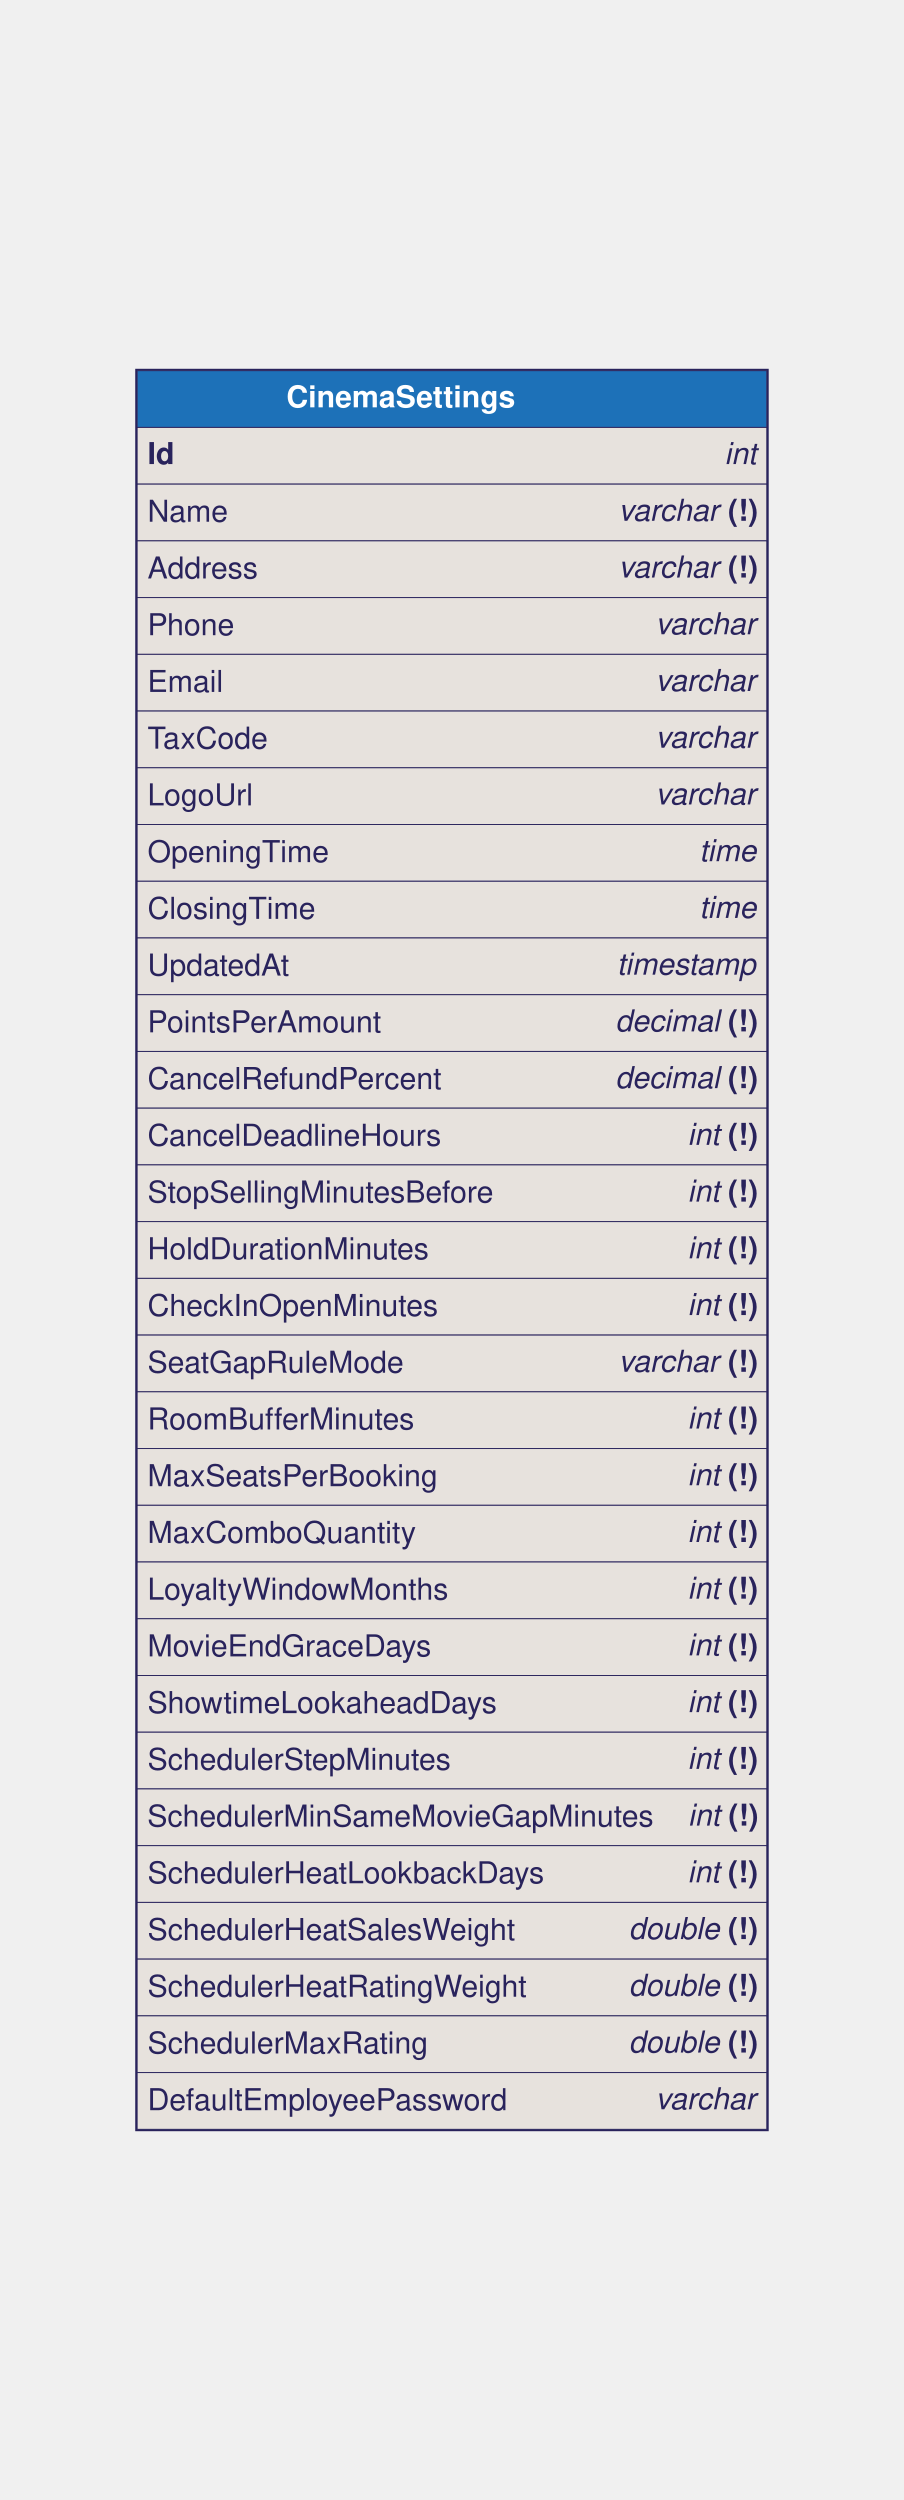
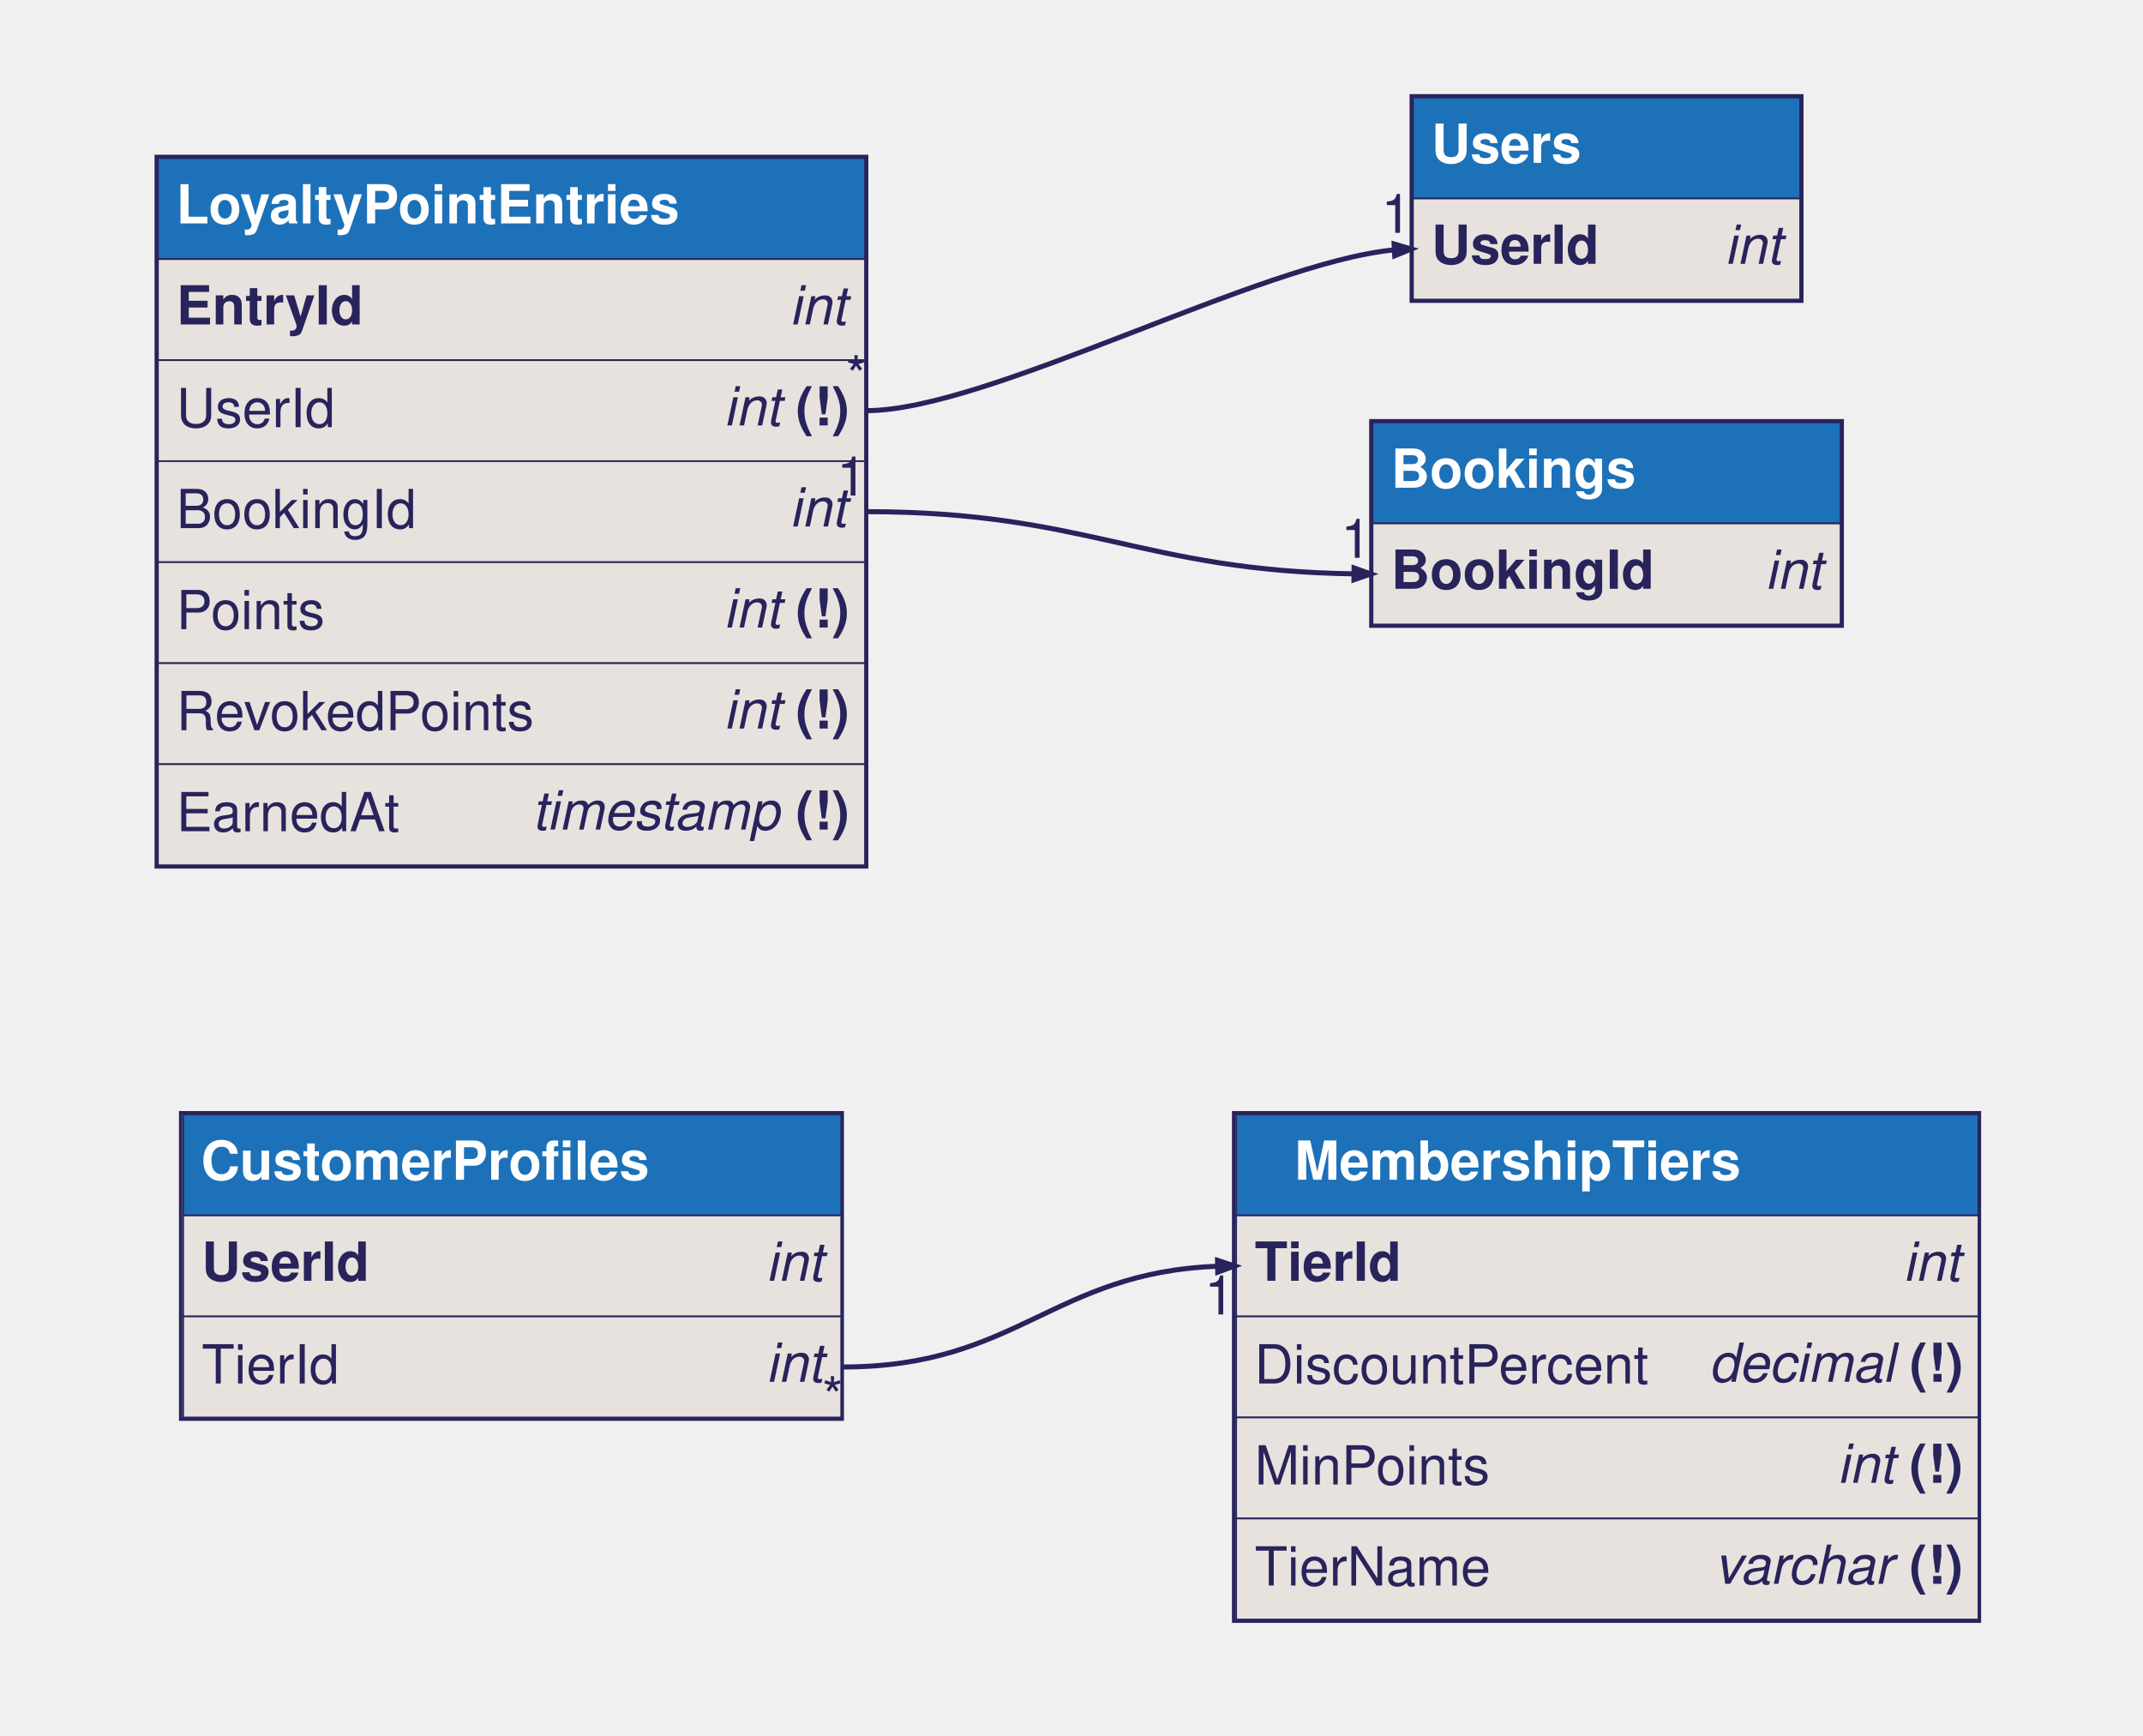
- <svg xmlns="http://www.w3.org/2000/svg" width="956pt" height="2644pt" viewBox="0.00 0.00 955.52 2644.09">
-   <g id="graph0" class="graph" transform="scale(1 1) rotate(0) translate(4 2640.09)">
-     <g id="CinemaSettings" class="node">
-       <ellipse fill="none" stroke="black" stroke-width="0" cx="473.76" cy="-1318.05" rx="473.52" ry="1318.09" />
-       <polygon fill="#1d71b8" stroke="transparent" points="140.76,-2188.05 140.76,-2248.05 806.76,-2248.05 806.76,-2188.05 140.76,-2188.05" />
-       <polygon fill="none" stroke="#29235c" points="140.76,-2188.05 140.76,-2248.05 806.76,-2248.05 806.76,-2188.05 140.76,-2188.05" />
-       <text text-anchor="start" x="298.6" y="-2209.25" font-family="Helvetica,sans-Serif" font-weight="bold" font-size="32.00" fill="#ffffff">       CinemaSettings       </text>
-       <polygon fill="#e7e2dd" stroke="transparent" points="140.76,-2128.05 140.76,-2188.05 806.76,-2188.05 806.76,-2128.05 140.76,-2128.05" />
-       <polygon fill="none" stroke="#29235c" points="140.76,-2128.05 140.76,-2188.05 806.76,-2188.05 806.76,-2128.05 140.76,-2128.05" />
-       <text text-anchor="start" x="151.76" y="-2149.25" font-family="Helvetica,sans-Serif" font-weight="bold" font-size="32.00" fill="#29235c">Id</text>
-       <text text-anchor="start" x="178.44" y="-2149.25" font-family="Helvetica,sans-Serif" font-size="32.00" fill="#29235c">    </text>
-       <text text-anchor="start" x="761.98" y="-2149.25" font-family="Helvetica,sans-Serif" font-style="italic" font-size="32.00" fill="#29235c">int</text>
-       <polygon fill="#e7e2dd" stroke="transparent" points="140.76,-2068.05 140.76,-2128.05 806.76,-2128.05 806.76,-2068.05 140.76,-2068.05" />
-       <polygon fill="none" stroke="#29235c" points="140.76,-2068.05 140.76,-2128.05 806.76,-2128.05 806.76,-2068.05 140.76,-2068.05" />
-       <text text-anchor="start" x="151.76" y="-2088.25" font-family="Helvetica,sans-Serif" font-size="32.00" fill="#29235c">Name    </text>
-       <text text-anchor="start" x="650" y="-2089.25" font-family="Helvetica,sans-Serif" font-style="italic" font-size="32.00" fill="#29235c">varchar</text>
-       <text text-anchor="start" x="756.67" y="-2089.25" font-family="Helvetica,sans-Serif" font-size="32.00" fill="#29235c"> </text>
-       <text text-anchor="start" x="765.56" y="-2089.25" font-family="Helvetica,sans-Serif" font-weight="bold" font-size="32.00" fill="#29235c">(!)</text>
-       <polygon fill="#e7e2dd" stroke="transparent" points="140.76,-2008.05 140.76,-2068.05 806.76,-2068.05 806.76,-2008.05 140.76,-2008.05" />
-       <polygon fill="none" stroke="#29235c" points="140.76,-2008.05 140.76,-2068.05 806.76,-2068.05 806.76,-2008.05 140.76,-2008.05" />
-       <text text-anchor="start" x="151.76" y="-2028.25" font-family="Helvetica,sans-Serif" font-size="32.00" fill="#29235c">Address    </text>
-       <text text-anchor="start" x="650" y="-2029.25" font-family="Helvetica,sans-Serif" font-style="italic" font-size="32.00" fill="#29235c">varchar</text>
-       <text text-anchor="start" x="756.67" y="-2029.25" font-family="Helvetica,sans-Serif" font-size="32.00" fill="#29235c"> </text>
-       <text text-anchor="start" x="765.56" y="-2029.25" font-family="Helvetica,sans-Serif" font-weight="bold" font-size="32.00" fill="#29235c">(!)</text>
-       <polygon fill="#e7e2dd" stroke="transparent" points="140.76,-1948.05 140.76,-2008.05 806.76,-2008.05 806.76,-1948.05 140.76,-1948.05" />
-       <polygon fill="none" stroke="#29235c" points="140.76,-1948.05 140.76,-2008.05 806.76,-2008.05 806.76,-1948.05 140.76,-1948.05" />
-       <text text-anchor="start" x="151.76" y="-1968.25" font-family="Helvetica,sans-Serif" font-size="32.00" fill="#29235c">Phone    </text>
-       <text text-anchor="start" x="689.09" y="-1969.25" font-family="Helvetica,sans-Serif" font-style="italic" font-size="32.00" fill="#29235c">varchar</text>
-       <polygon fill="#e7e2dd" stroke="transparent" points="140.76,-1888.05 140.76,-1948.05 806.76,-1948.05 806.76,-1888.05 140.76,-1888.05" />
-       <polygon fill="none" stroke="#29235c" points="140.76,-1888.05 140.76,-1948.05 806.76,-1948.05 806.76,-1888.05 140.76,-1888.05" />
-       <text text-anchor="start" x="151.76" y="-1908.25" font-family="Helvetica,sans-Serif" font-size="32.00" fill="#29235c">Email    </text>
-       <text text-anchor="start" x="689.09" y="-1909.25" font-family="Helvetica,sans-Serif" font-style="italic" font-size="32.00" fill="#29235c">varchar</text>
-       <polygon fill="#e7e2dd" stroke="transparent" points="140.76,-1828.05 140.76,-1888.05 806.76,-1888.05 806.76,-1828.05 140.76,-1828.05" />
-       <polygon fill="none" stroke="#29235c" points="140.76,-1828.05 140.76,-1888.05 806.76,-1888.05 806.76,-1828.05 140.76,-1828.05" />
-       <text text-anchor="start" x="151.76" y="-1848.25" font-family="Helvetica,sans-Serif" font-size="32.00" fill="#29235c">TaxCode    </text>
-       <text text-anchor="start" x="689.09" y="-1849.25" font-family="Helvetica,sans-Serif" font-style="italic" font-size="32.00" fill="#29235c">varchar</text>
-       <polygon fill="#e7e2dd" stroke="transparent" points="140.76,-1768.05 140.76,-1828.05 806.76,-1828.05 806.76,-1768.05 140.76,-1768.05" />
-       <polygon fill="none" stroke="#29235c" points="140.76,-1768.05 140.76,-1828.05 806.76,-1828.05 806.76,-1768.05 140.76,-1768.05" />
-       <text text-anchor="start" x="151.76" y="-1788.25" font-family="Helvetica,sans-Serif" font-size="32.00" fill="#29235c">LogoUrl    </text>
-       <text text-anchor="start" x="689.09" y="-1789.25" font-family="Helvetica,sans-Serif" font-style="italic" font-size="32.00" fill="#29235c">varchar</text>
-       <polygon fill="#e7e2dd" stroke="transparent" points="140.76,-1708.05 140.76,-1768.05 806.76,-1768.05 806.76,-1708.05 140.76,-1708.05" />
-       <polygon fill="none" stroke="#29235c" points="140.76,-1708.05 140.76,-1768.05 806.76,-1768.05 806.76,-1708.05 140.76,-1708.05" />
-       <text text-anchor="start" x="151.76" y="-1728.25" font-family="Helvetica,sans-Serif" font-size="32.00" fill="#29235c">OpeningTime    </text>
-       <text text-anchor="start" x="735.33" y="-1729.25" font-family="Helvetica,sans-Serif" font-style="italic" font-size="32.00" fill="#29235c">time</text>
-       <polygon fill="#e7e2dd" stroke="transparent" points="140.76,-1648.05 140.76,-1708.05 806.76,-1708.05 806.76,-1648.05 140.76,-1648.05" />
-       <polygon fill="none" stroke="#29235c" points="140.76,-1648.05 140.76,-1708.05 806.76,-1708.05 806.76,-1648.05 140.76,-1648.05" />
-       <text text-anchor="start" x="151.76" y="-1668.25" font-family="Helvetica,sans-Serif" font-size="32.00" fill="#29235c">ClosingTime    </text>
-       <text text-anchor="start" x="735.33" y="-1669.25" font-family="Helvetica,sans-Serif" font-style="italic" font-size="32.00" fill="#29235c">time</text>
-       <polygon fill="#e7e2dd" stroke="transparent" points="140.76,-1588.05 140.76,-1648.05 806.76,-1648.05 806.76,-1588.05 140.76,-1588.05" />
-       <polygon fill="none" stroke="#29235c" points="140.76,-1588.05 140.76,-1648.05 806.76,-1648.05 806.76,-1588.05 140.76,-1588.05" />
-       <text text-anchor="start" x="151.76" y="-1608.25" font-family="Helvetica,sans-Serif" font-size="32.00" fill="#29235c">UpdatedAt    </text>
-       <text text-anchor="start" x="648.2" y="-1609.25" font-family="Helvetica,sans-Serif" font-style="italic" font-size="32.00" fill="#29235c">timestamp</text>
-       <polygon fill="#e7e2dd" stroke="transparent" points="140.76,-1528.05 140.76,-1588.05 806.76,-1588.05 806.76,-1528.05 140.76,-1528.05" />
-       <polygon fill="none" stroke="#29235c" points="140.76,-1528.05 140.76,-1588.05 806.76,-1588.05 806.76,-1528.05 140.76,-1528.05" />
-       <text text-anchor="start" x="151.76" y="-1548.25" font-family="Helvetica,sans-Serif" font-size="32.00" fill="#29235c">PointsPerAmount    </text>
-       <text text-anchor="start" x="646.45" y="-1549.25" font-family="Helvetica,sans-Serif" font-style="italic" font-size="32.00" fill="#29235c">decimal</text>
-       <text text-anchor="start" x="756.67" y="-1549.25" font-family="Helvetica,sans-Serif" font-size="32.00" fill="#29235c"> </text>
-       <text text-anchor="start" x="765.56" y="-1549.25" font-family="Helvetica,sans-Serif" font-weight="bold" font-size="32.00" fill="#29235c">(!)</text>
-       <polygon fill="#e7e2dd" stroke="transparent" points="140.76,-1468.05 140.76,-1528.05 806.76,-1528.05 806.76,-1468.05 140.76,-1468.05" />
-       <polygon fill="none" stroke="#29235c" points="140.76,-1468.05 140.76,-1528.05 806.76,-1528.05 806.76,-1468.05 140.76,-1468.05" />
-       <text text-anchor="start" x="151.76" y="-1488.25" font-family="Helvetica,sans-Serif" font-size="32.00" fill="#29235c">CancelRefundPercent    </text>
-       <text text-anchor="start" x="646.45" y="-1489.25" font-family="Helvetica,sans-Serif" font-style="italic" font-size="32.00" fill="#29235c">decimal</text>
-       <text text-anchor="start" x="756.67" y="-1489.25" font-family="Helvetica,sans-Serif" font-size="32.00" fill="#29235c"> </text>
-       <text text-anchor="start" x="765.56" y="-1489.25" font-family="Helvetica,sans-Serif" font-weight="bold" font-size="32.00" fill="#29235c">(!)</text>
-       <polygon fill="#e7e2dd" stroke="transparent" points="140.76,-1408.05 140.76,-1468.05 806.76,-1468.05 806.76,-1408.05 140.76,-1408.05" />
-       <polygon fill="none" stroke="#29235c" points="140.76,-1408.05 140.76,-1468.05 806.76,-1468.05 806.76,-1408.05 140.76,-1408.05" />
-       <text text-anchor="start" x="151.76" y="-1428.25" font-family="Helvetica,sans-Serif" font-size="32.00" fill="#29235c">CancelDeadlineHours    </text>
-       <text text-anchor="start" x="722.89" y="-1429.25" font-family="Helvetica,sans-Serif" font-style="italic" font-size="32.00" fill="#29235c">int</text>
-       <text text-anchor="start" x="756.67" y="-1429.25" font-family="Helvetica,sans-Serif" font-size="32.00" fill="#29235c"> </text>
-       <text text-anchor="start" x="765.56" y="-1429.25" font-family="Helvetica,sans-Serif" font-weight="bold" font-size="32.00" fill="#29235c">(!)</text>
-       <polygon fill="#e7e2dd" stroke="transparent" points="140.76,-1348.05 140.76,-1408.05 806.76,-1408.05 806.76,-1348.05 140.76,-1348.05" />
-       <polygon fill="none" stroke="#29235c" points="140.76,-1348.05 140.76,-1408.05 806.76,-1408.05 806.76,-1348.05 140.76,-1348.05" />
-       <text text-anchor="start" x="151.76" y="-1368.25" font-family="Helvetica,sans-Serif" font-size="32.00" fill="#29235c">StopSellingMinutesBefore    </text>
-       <text text-anchor="start" x="722.89" y="-1369.25" font-family="Helvetica,sans-Serif" font-style="italic" font-size="32.00" fill="#29235c">int</text>
-       <text text-anchor="start" x="756.67" y="-1369.25" font-family="Helvetica,sans-Serif" font-size="32.00" fill="#29235c"> </text>
-       <text text-anchor="start" x="765.56" y="-1369.25" font-family="Helvetica,sans-Serif" font-weight="bold" font-size="32.00" fill="#29235c">(!)</text>
-       <polygon fill="#e7e2dd" stroke="transparent" points="140.76,-1288.05 140.76,-1348.05 806.76,-1348.05 806.76,-1288.05 140.76,-1288.05" />
-       <polygon fill="none" stroke="#29235c" points="140.76,-1288.05 140.76,-1348.05 806.76,-1348.05 806.76,-1288.05 140.76,-1288.05" />
-       <text text-anchor="start" x="151.76" y="-1308.25" font-family="Helvetica,sans-Serif" font-size="32.00" fill="#29235c">HoldDurationMinutes    </text>
-       <text text-anchor="start" x="722.89" y="-1309.25" font-family="Helvetica,sans-Serif" font-style="italic" font-size="32.00" fill="#29235c">int</text>
-       <text text-anchor="start" x="756.67" y="-1309.25" font-family="Helvetica,sans-Serif" font-size="32.00" fill="#29235c"> </text>
-       <text text-anchor="start" x="765.56" y="-1309.25" font-family="Helvetica,sans-Serif" font-weight="bold" font-size="32.00" fill="#29235c">(!)</text>
-       <polygon fill="#e7e2dd" stroke="transparent" points="140.76,-1228.05 140.76,-1288.05 806.76,-1288.05 806.76,-1228.05 140.76,-1228.05" />
-       <polygon fill="none" stroke="#29235c" points="140.76,-1228.05 140.76,-1288.05 806.76,-1288.05 806.76,-1228.05 140.76,-1228.05" />
-       <text text-anchor="start" x="151.76" y="-1248.25" font-family="Helvetica,sans-Serif" font-size="32.00" fill="#29235c">CheckInOpenMinutes    </text>
-       <text text-anchor="start" x="722.89" y="-1249.25" font-family="Helvetica,sans-Serif" font-style="italic" font-size="32.00" fill="#29235c">int</text>
-       <text text-anchor="start" x="756.67" y="-1249.25" font-family="Helvetica,sans-Serif" font-size="32.00" fill="#29235c"> </text>
-       <text text-anchor="start" x="765.56" y="-1249.25" font-family="Helvetica,sans-Serif" font-weight="bold" font-size="32.00" fill="#29235c">(!)</text>
-       <polygon fill="#e7e2dd" stroke="transparent" points="140.76,-1168.05 140.76,-1228.05 806.76,-1228.05 806.76,-1168.05 140.76,-1168.05" />
-       <polygon fill="none" stroke="#29235c" points="140.76,-1168.05 140.76,-1228.05 806.76,-1228.05 806.76,-1168.05 140.76,-1168.05" />
-       <text text-anchor="start" x="151.76" y="-1188.25" font-family="Helvetica,sans-Serif" font-size="32.00" fill="#29235c">SeatGapRuleMode    </text>
-       <text text-anchor="start" x="650" y="-1189.25" font-family="Helvetica,sans-Serif" font-style="italic" font-size="32.00" fill="#29235c">varchar</text>
-       <text text-anchor="start" x="756.67" y="-1189.25" font-family="Helvetica,sans-Serif" font-size="32.00" fill="#29235c"> </text>
-       <text text-anchor="start" x="765.56" y="-1189.25" font-family="Helvetica,sans-Serif" font-weight="bold" font-size="32.00" fill="#29235c">(!)</text>
-       <polygon fill="#e7e2dd" stroke="transparent" points="140.76,-1108.05 140.76,-1168.05 806.76,-1168.05 806.76,-1108.05 140.76,-1108.05" />
-       <polygon fill="none" stroke="#29235c" points="140.76,-1108.05 140.76,-1168.05 806.76,-1168.05 806.76,-1108.05 140.76,-1108.05" />
-       <text text-anchor="start" x="151.76" y="-1128.25" font-family="Helvetica,sans-Serif" font-size="32.00" fill="#29235c">RoomBufferMinutes    </text>
-       <text text-anchor="start" x="722.89" y="-1129.25" font-family="Helvetica,sans-Serif" font-style="italic" font-size="32.00" fill="#29235c">int</text>
-       <text text-anchor="start" x="756.67" y="-1129.25" font-family="Helvetica,sans-Serif" font-size="32.00" fill="#29235c"> </text>
-       <text text-anchor="start" x="765.56" y="-1129.25" font-family="Helvetica,sans-Serif" font-weight="bold" font-size="32.00" fill="#29235c">(!)</text>
-       <polygon fill="#e7e2dd" stroke="transparent" points="140.76,-1048.05 140.76,-1108.05 806.76,-1108.05 806.76,-1048.05 140.76,-1048.05" />
-       <polygon fill="none" stroke="#29235c" points="140.76,-1048.05 140.76,-1108.05 806.76,-1108.05 806.76,-1048.05 140.76,-1048.05" />
-       <text text-anchor="start" x="151.76" y="-1068.25" font-family="Helvetica,sans-Serif" font-size="32.00" fill="#29235c">MaxSeatsPerBooking    </text>
-       <text text-anchor="start" x="722.89" y="-1069.25" font-family="Helvetica,sans-Serif" font-style="italic" font-size="32.00" fill="#29235c">int</text>
-       <text text-anchor="start" x="756.67" y="-1069.25" font-family="Helvetica,sans-Serif" font-size="32.00" fill="#29235c"> </text>
-       <text text-anchor="start" x="765.56" y="-1069.25" font-family="Helvetica,sans-Serif" font-weight="bold" font-size="32.00" fill="#29235c">(!)</text>
-       <polygon fill="#e7e2dd" stroke="transparent" points="140.76,-988.05 140.76,-1048.05 806.76,-1048.05 806.76,-988.05 140.76,-988.05" />
-       <polygon fill="none" stroke="#29235c" points="140.76,-988.05 140.76,-1048.05 806.76,-1048.05 806.76,-988.05 140.76,-988.05" />
-       <text text-anchor="start" x="151.76" y="-1008.25" font-family="Helvetica,sans-Serif" font-size="32.00" fill="#29235c">MaxComboQuantity    </text>
-       <text text-anchor="start" x="722.89" y="-1009.25" font-family="Helvetica,sans-Serif" font-style="italic" font-size="32.00" fill="#29235c">int</text>
-       <text text-anchor="start" x="756.67" y="-1009.25" font-family="Helvetica,sans-Serif" font-size="32.00" fill="#29235c"> </text>
-       <text text-anchor="start" x="765.56" y="-1009.25" font-family="Helvetica,sans-Serif" font-weight="bold" font-size="32.00" fill="#29235c">(!)</text>
-       <polygon fill="#e7e2dd" stroke="transparent" points="140.76,-928.05 140.76,-988.05 806.76,-988.05 806.76,-928.05 140.76,-928.05" />
-       <polygon fill="none" stroke="#29235c" points="140.76,-928.05 140.76,-988.05 806.76,-988.05 806.76,-928.05 140.76,-928.05" />
-       <text text-anchor="start" x="151.76" y="-948.25" font-family="Helvetica,sans-Serif" font-size="32.00" fill="#29235c">LoyaltyWindowMonths    </text>
-       <text text-anchor="start" x="722.89" y="-949.25" font-family="Helvetica,sans-Serif" font-style="italic" font-size="32.00" fill="#29235c">int</text>
-       <text text-anchor="start" x="756.67" y="-949.25" font-family="Helvetica,sans-Serif" font-size="32.00" fill="#29235c"> </text>
-       <text text-anchor="start" x="765.56" y="-949.25" font-family="Helvetica,sans-Serif" font-weight="bold" font-size="32.00" fill="#29235c">(!)</text>
-       <polygon fill="#e7e2dd" stroke="transparent" points="140.76,-868.05 140.76,-928.05 806.76,-928.05 806.76,-868.05 140.76,-868.05" />
-       <polygon fill="none" stroke="#29235c" points="140.76,-868.05 140.76,-928.05 806.76,-928.05 806.76,-868.05 140.76,-868.05" />
-       <text text-anchor="start" x="151.76" y="-888.25" font-family="Helvetica,sans-Serif" font-size="32.00" fill="#29235c">MovieEndGraceDays    </text>
-       <text text-anchor="start" x="722.89" y="-889.25" font-family="Helvetica,sans-Serif" font-style="italic" font-size="32.00" fill="#29235c">int</text>
-       <text text-anchor="start" x="756.67" y="-889.25" font-family="Helvetica,sans-Serif" font-size="32.00" fill="#29235c"> </text>
-       <text text-anchor="start" x="765.56" y="-889.25" font-family="Helvetica,sans-Serif" font-weight="bold" font-size="32.00" fill="#29235c">(!)</text>
-       <polygon fill="#e7e2dd" stroke="transparent" points="140.76,-808.05 140.76,-868.05 806.76,-868.05 806.76,-808.05 140.76,-808.05" />
-       <polygon fill="none" stroke="#29235c" points="140.76,-808.05 140.76,-868.05 806.76,-868.05 806.76,-808.05 140.76,-808.05" />
-       <text text-anchor="start" x="151.76" y="-828.25" font-family="Helvetica,sans-Serif" font-size="32.00" fill="#29235c">ShowtimeLookaheadDays    </text>
-       <text text-anchor="start" x="722.89" y="-829.25" font-family="Helvetica,sans-Serif" font-style="italic" font-size="32.00" fill="#29235c">int</text>
-       <text text-anchor="start" x="756.67" y="-829.25" font-family="Helvetica,sans-Serif" font-size="32.00" fill="#29235c"> </text>
-       <text text-anchor="start" x="765.56" y="-829.25" font-family="Helvetica,sans-Serif" font-weight="bold" font-size="32.00" fill="#29235c">(!)</text>
-       <polygon fill="#e7e2dd" stroke="transparent" points="140.76,-748.05 140.76,-808.05 806.76,-808.05 806.76,-748.05 140.76,-748.05" />
-       <polygon fill="none" stroke="#29235c" points="140.76,-748.05 140.76,-808.05 806.76,-808.05 806.76,-748.05 140.76,-748.05" />
-       <text text-anchor="start" x="151.76" y="-768.25" font-family="Helvetica,sans-Serif" font-size="32.00" fill="#29235c">SchedulerStepMinutes    </text>
-       <text text-anchor="start" x="722.89" y="-769.25" font-family="Helvetica,sans-Serif" font-style="italic" font-size="32.00" fill="#29235c">int</text>
-       <text text-anchor="start" x="756.67" y="-769.25" font-family="Helvetica,sans-Serif" font-size="32.00" fill="#29235c"> </text>
-       <text text-anchor="start" x="765.56" y="-769.25" font-family="Helvetica,sans-Serif" font-weight="bold" font-size="32.00" fill="#29235c">(!)</text>
-       <polygon fill="#e7e2dd" stroke="transparent" points="140.76,-688.05 140.76,-748.05 806.76,-748.05 806.76,-688.05 140.76,-688.05" />
-       <polygon fill="none" stroke="#29235c" points="140.76,-688.05 140.76,-748.05 806.76,-748.05 806.76,-688.05 140.76,-688.05" />
-       <text text-anchor="start" x="151.49" y="-708.25" font-family="Helvetica,sans-Serif" font-size="32.00" fill="#29235c">SchedulerMinSameMovieGapMinutes    </text>
-       <text text-anchor="start" x="723.32" y="-709.25" font-family="Helvetica,sans-Serif" font-style="italic" font-size="32.00" fill="#29235c">int</text>
-       <text text-anchor="start" x="757.11" y="-709.25" font-family="Helvetica,sans-Serif" font-size="32.00" fill="#29235c"> </text>
-       <text text-anchor="start" x="766" y="-709.25" font-family="Helvetica,sans-Serif" font-weight="bold" font-size="32.00" fill="#29235c">(!)</text>
-       <polygon fill="#e7e2dd" stroke="transparent" points="140.76,-628.05 140.76,-688.05 806.76,-688.05 806.76,-628.05 140.76,-628.05" />
-       <polygon fill="none" stroke="#29235c" points="140.76,-628.05 140.76,-688.05 806.76,-688.05 806.76,-628.05 140.76,-628.05" />
-       <text text-anchor="start" x="151.76" y="-648.25" font-family="Helvetica,sans-Serif" font-size="32.00" fill="#29235c">SchedulerHeatLookbackDays    </text>
-       <text text-anchor="start" x="722.89" y="-649.25" font-family="Helvetica,sans-Serif" font-style="italic" font-size="32.00" fill="#29235c">int</text>
-       <text text-anchor="start" x="756.67" y="-649.25" font-family="Helvetica,sans-Serif" font-size="32.00" fill="#29235c"> </text>
-       <text text-anchor="start" x="765.56" y="-649.25" font-family="Helvetica,sans-Serif" font-weight="bold" font-size="32.00" fill="#29235c">(!)</text>
-       <polygon fill="#e7e2dd" stroke="transparent" points="140.76,-568.05 140.76,-628.05 806.76,-628.05 806.76,-568.05 140.76,-568.05" />
-       <polygon fill="none" stroke="#29235c" points="140.76,-568.05 140.76,-628.05 806.76,-628.05 806.76,-568.05 140.76,-568.05" />
-       <text text-anchor="start" x="151.76" y="-588.25" font-family="Helvetica,sans-Serif" font-size="32.00" fill="#29235c">SchedulerHeatSalesWeight    </text>
-       <text text-anchor="start" x="660.63" y="-589.25" font-family="Helvetica,sans-Serif" font-style="italic" font-size="32.00" fill="#29235c">double</text>
-       <text text-anchor="start" x="756.67" y="-589.25" font-family="Helvetica,sans-Serif" font-size="32.00" fill="#29235c"> </text>
-       <text text-anchor="start" x="765.56" y="-589.25" font-family="Helvetica,sans-Serif" font-weight="bold" font-size="32.00" fill="#29235c">(!)</text>
-       <polygon fill="#e7e2dd" stroke="transparent" points="140.76,-508.05 140.76,-568.05 806.76,-568.05 806.76,-508.05 140.76,-508.05" />
-       <polygon fill="none" stroke="#29235c" points="140.76,-508.05 140.76,-568.05 806.76,-568.05 806.76,-508.05 140.76,-508.05" />
-       <text text-anchor="start" x="151.76" y="-528.25" font-family="Helvetica,sans-Serif" font-size="32.00" fill="#29235c">SchedulerHeatRatingWeight    </text>
-       <text text-anchor="start" x="660.63" y="-529.25" font-family="Helvetica,sans-Serif" font-style="italic" font-size="32.00" fill="#29235c">double</text>
-       <text text-anchor="start" x="756.67" y="-529.25" font-family="Helvetica,sans-Serif" font-size="32.00" fill="#29235c"> </text>
-       <text text-anchor="start" x="765.56" y="-529.25" font-family="Helvetica,sans-Serif" font-weight="bold" font-size="32.00" fill="#29235c">(!)</text>
-       <polygon fill="#e7e2dd" stroke="transparent" points="140.76,-448.05 140.76,-508.05 806.76,-508.05 806.76,-448.05 140.76,-448.05" />
-       <polygon fill="none" stroke="#29235c" points="140.76,-448.05 140.76,-508.05 806.76,-508.05 806.76,-448.05 140.76,-448.05" />
-       <text text-anchor="start" x="151.76" y="-468.25" font-family="Helvetica,sans-Serif" font-size="32.00" fill="#29235c">SchedulerMaxRating    </text>
-       <text text-anchor="start" x="660.63" y="-469.25" font-family="Helvetica,sans-Serif" font-style="italic" font-size="32.00" fill="#29235c">double</text>
-       <text text-anchor="start" x="756.67" y="-469.25" font-family="Helvetica,sans-Serif" font-size="32.00" fill="#29235c"> </text>
-       <text text-anchor="start" x="765.56" y="-469.25" font-family="Helvetica,sans-Serif" font-weight="bold" font-size="32.00" fill="#29235c">(!)</text>
-       <polygon fill="#e7e2dd" stroke="transparent" points="140.76,-388.05 140.76,-448.05 806.76,-448.05 806.76,-388.05 140.76,-388.05" />
-       <polygon fill="none" stroke="#29235c" points="140.76,-388.05 140.76,-448.05 806.76,-448.05 806.76,-388.05 140.76,-388.05" />
-       <text text-anchor="start" x="151.76" y="-408.25" font-family="Helvetica,sans-Serif" font-size="32.00" fill="#29235c">DefaultEmployeePassword    </text>
-       <text text-anchor="start" x="689.09" y="-409.25" font-family="Helvetica,sans-Serif" font-style="italic" font-size="32.00" fill="#29235c">varchar</text>
-       <polygon fill="none" stroke="#29235c" stroke-width="2" points="139.76,-387.05 139.76,-2249.05 807.76,-2249.05 807.76,-387.05 139.76,-387.05" />
+ <svg xmlns="http://www.w3.org/2000/svg" width="1273pt" height="1031pt" viewBox="0.00 0.00 1272.95 1030.77">
+   <g id="graph0" class="graph" transform="scale(1 1) rotate(0) translate(4 1026.77)">
+     <g id="MembershipTiers" class="node">
+       <ellipse fill="none" stroke="black" stroke-width="0" cx="950.29" cy="-214.96" rx="314.83" ry="214.92" />
+       <polygon fill="#1d71b8" stroke="transparent" points="730.29,-304.96 730.29,-364.96 1171.29,-364.96 1171.29,-304.96 730.29,-304.96" />
+       <polygon fill="none" stroke="#29235c" points="730.29,-304.96 730.29,-364.96 1171.29,-364.96 1171.29,-304.96 730.29,-304.96" />
+       <text text-anchor="start" x="764.99" y="-326.16" font-family="Helvetica,sans-Serif" font-weight="bold" font-size="32.00" fill="#ffffff">       MembershipTiers       </text>
+       <polygon fill="#e7e2dd" stroke="transparent" points="730.29,-244.96 730.29,-304.96 1171.29,-304.96 1171.29,-244.96 730.29,-244.96" />
+       <polygon fill="none" stroke="#29235c" points="730.29,-244.96 730.29,-304.96 1171.29,-304.96 1171.29,-244.96 730.29,-244.96" />
+       <text text-anchor="start" x="741.29" y="-266.16" font-family="Helvetica,sans-Serif" font-weight="bold" font-size="32.00" fill="#29235c">TierId</text>
+       <text text-anchor="start" x="823.06" y="-266.16" font-family="Helvetica,sans-Serif" font-size="32.00" fill="#29235c">    </text>
+       <text text-anchor="start" x="1126.51" y="-266.16" font-family="Helvetica,sans-Serif" font-style="italic" font-size="32.00" fill="#29235c">int</text>
+       <polygon fill="#e7e2dd" stroke="transparent" points="730.29,-184.96 730.29,-244.96 1171.29,-244.96 1171.29,-184.96 730.29,-184.96" />
+       <polygon fill="none" stroke="#29235c" points="730.29,-184.96 730.29,-244.96 1171.29,-244.96 1171.29,-184.96 730.29,-184.96" />
+       <text text-anchor="start" x="741.15" y="-205.16" font-family="Helvetica,sans-Serif" font-size="32.00" fill="#29235c">DiscountPercent    </text>
+       <text text-anchor="start" x="1011.13" y="-206.16" font-family="Helvetica,sans-Serif" font-style="italic" font-size="32.00" fill="#29235c">decimal</text>
+       <text text-anchor="start" x="1121.35" y="-206.16" font-family="Helvetica,sans-Serif" font-size="32.00" fill="#29235c"> </text>
+       <text text-anchor="start" x="1130.25" y="-206.16" font-family="Helvetica,sans-Serif" font-weight="bold" font-size="32.00" fill="#29235c">(!)</text>
+       <polygon fill="#e7e2dd" stroke="transparent" points="730.29,-124.96 730.29,-184.96 1171.29,-184.96 1171.29,-124.96 730.29,-124.96" />
+       <polygon fill="none" stroke="#29235c" points="730.29,-124.96 730.29,-184.96 1171.29,-184.96 1171.29,-124.96 730.29,-124.96" />
+       <text text-anchor="start" x="741.29" y="-145.16" font-family="Helvetica,sans-Serif" font-size="32.00" fill="#29235c">MinPoints    </text>
+       <text text-anchor="start" x="1087.42" y="-146.16" font-family="Helvetica,sans-Serif" font-style="italic" font-size="32.00" fill="#29235c">int</text>
+       <text text-anchor="start" x="1121.2" y="-146.16" font-family="Helvetica,sans-Serif" font-size="32.00" fill="#29235c"> </text>
+       <text text-anchor="start" x="1130.09" y="-146.16" font-family="Helvetica,sans-Serif" font-weight="bold" font-size="32.00" fill="#29235c">(!)</text>
+       <polygon fill="#e7e2dd" stroke="transparent" points="730.29,-64.96 730.29,-124.96 1171.29,-124.96 1171.29,-64.96 730.29,-64.96" />
+       <polygon fill="none" stroke="#29235c" points="730.29,-64.96 730.29,-124.96 1171.29,-124.96 1171.29,-64.96 730.29,-64.96" />
+       <text text-anchor="start" x="741.29" y="-85.16" font-family="Helvetica,sans-Serif" font-size="32.00" fill="#29235c">TierName    </text>
+       <text text-anchor="start" x="1014.53" y="-86.16" font-family="Helvetica,sans-Serif" font-style="italic" font-size="32.00" fill="#29235c">varchar</text>
+       <text text-anchor="start" x="1121.2" y="-86.16" font-family="Helvetica,sans-Serif" font-size="32.00" fill="#29235c"> </text>
+       <text text-anchor="start" x="1130.09" y="-86.16" font-family="Helvetica,sans-Serif" font-weight="bold" font-size="32.00" fill="#29235c">(!)</text>
+       <polygon fill="none" stroke="#29235c" stroke-width="2" points="728.79,-63.96 728.79,-365.96 1171.79,-365.96 1171.79,-63.96 728.79,-63.96" />
+     </g>
+     <g id="LoyaltyPointEntries" class="node">
+       <ellipse fill="none" stroke="black" stroke-width="0" cx="299.81" cy="-722.96" rx="299.63" ry="299.63" />
+       <polygon fill="#1d71b8" stroke="transparent" points="89.81,-872.96 89.81,-932.96 509.81,-932.96 509.81,-872.96 89.81,-872.96" />
+       <polygon fill="none" stroke="#29235c" points="89.81,-872.96 89.81,-932.96 509.81,-932.96 509.81,-872.96 89.81,-872.96" />
+       <text text-anchor="start" x="100.65" y="-894.16" font-family="Helvetica,sans-Serif" font-weight="bold" font-size="32.00" fill="#ffffff">       LoyaltyPointEntries       </text>
+       <polygon fill="#e7e2dd" stroke="transparent" points="89.81,-812.96 89.81,-872.96 509.81,-872.96 509.81,-812.96 89.81,-812.96" />
+       <polygon fill="none" stroke="#29235c" points="89.81,-812.96 89.81,-872.96 509.81,-872.96 509.81,-812.96 89.81,-812.96" />
+       <text text-anchor="start" x="100.81" y="-834.16" font-family="Helvetica,sans-Serif" font-weight="bold" font-size="32.00" fill="#29235c">EntryId</text>
+       <text text-anchor="start" x="202.17" y="-834.16" font-family="Helvetica,sans-Serif" font-size="32.00" fill="#29235c">    </text>
+       <text text-anchor="start" x="465.03" y="-834.16" font-family="Helvetica,sans-Serif" font-style="italic" font-size="32.00" fill="#29235c">int</text>
+       <polygon fill="#e7e2dd" stroke="transparent" points="89.81,-752.96 89.81,-812.96 509.81,-812.96 509.81,-752.96 89.81,-752.96" />
+       <polygon fill="none" stroke="#29235c" points="89.81,-752.96 89.81,-812.96 509.81,-812.96 509.81,-752.96 89.81,-752.96" />
+       <text text-anchor="start" x="100.81" y="-773.16" font-family="Helvetica,sans-Serif" font-size="32.00" fill="#29235c">UserId    </text>
+       <text text-anchor="start" x="425.94" y="-774.16" font-family="Helvetica,sans-Serif" font-style="italic" font-size="32.00" fill="#29235c">int</text>
+       <text text-anchor="start" x="459.72" y="-774.16" font-family="Helvetica,sans-Serif" font-size="32.00" fill="#29235c"> </text>
+       <text text-anchor="start" x="468.61" y="-774.16" font-family="Helvetica,sans-Serif" font-weight="bold" font-size="32.00" fill="#29235c">(!)</text>
+       <polygon fill="#e7e2dd" stroke="transparent" points="89.81,-692.96 89.81,-752.96 509.81,-752.96 509.81,-692.96 89.81,-692.96" />
+       <polygon fill="none" stroke="#29235c" points="89.81,-692.96 89.81,-752.96 509.81,-752.96 509.81,-692.96 89.81,-692.96" />
+       <text text-anchor="start" x="100.81" y="-713.16" font-family="Helvetica,sans-Serif" font-size="32.00" fill="#29235c">BookingId    </text>
+       <text text-anchor="start" x="465.03" y="-714.16" font-family="Helvetica,sans-Serif" font-style="italic" font-size="32.00" fill="#29235c">int</text>
+       <polygon fill="#e7e2dd" stroke="transparent" points="89.81,-632.96 89.81,-692.96 509.81,-692.96 509.81,-632.96 89.81,-632.96" />
+       <polygon fill="none" stroke="#29235c" points="89.81,-632.96 89.81,-692.96 509.81,-692.96 509.81,-632.96 89.81,-632.96" />
+       <text text-anchor="start" x="100.81" y="-653.16" font-family="Helvetica,sans-Serif" font-size="32.00" fill="#29235c">Points    </text>
+       <text text-anchor="start" x="425.94" y="-654.16" font-family="Helvetica,sans-Serif" font-style="italic" font-size="32.00" fill="#29235c">int</text>
+       <text text-anchor="start" x="459.72" y="-654.16" font-family="Helvetica,sans-Serif" font-size="32.00" fill="#29235c"> </text>
+       <text text-anchor="start" x="468.61" y="-654.16" font-family="Helvetica,sans-Serif" font-weight="bold" font-size="32.00" fill="#29235c">(!)</text>
+       <polygon fill="#e7e2dd" stroke="transparent" points="89.81,-572.96 89.81,-632.96 509.81,-632.96 509.81,-572.96 89.81,-572.96" />
+       <polygon fill="none" stroke="#29235c" points="89.81,-572.96 89.81,-632.96 509.81,-632.96 509.81,-572.96 89.81,-572.96" />
+       <text text-anchor="start" x="100.81" y="-593.16" font-family="Helvetica,sans-Serif" font-size="32.00" fill="#29235c">RevokedPoints    </text>
+       <text text-anchor="start" x="425.94" y="-594.16" font-family="Helvetica,sans-Serif" font-style="italic" font-size="32.00" fill="#29235c">int</text>
+       <text text-anchor="start" x="459.72" y="-594.16" font-family="Helvetica,sans-Serif" font-size="32.00" fill="#29235c"> </text>
+       <text text-anchor="start" x="468.61" y="-594.16" font-family="Helvetica,sans-Serif" font-weight="bold" font-size="32.00" fill="#29235c">(!)</text>
+       <polygon fill="#e7e2dd" stroke="transparent" points="89.81,-512.96 89.81,-572.96 509.81,-572.96 509.81,-512.96 89.81,-512.96" />
+       <polygon fill="none" stroke="#29235c" points="89.81,-512.96 89.81,-572.96 509.81,-572.96 509.81,-512.96 89.81,-512.96" />
+       <text text-anchor="start" x="100.81" y="-533.16" font-family="Helvetica,sans-Serif" font-size="32.00" fill="#29235c">EarnedAt    </text>
+       <text text-anchor="start" x="312.16" y="-534.16" font-family="Helvetica,sans-Serif" font-style="italic" font-size="32.00" fill="#29235c">timestamp</text>
+       <text text-anchor="start" x="459.72" y="-534.16" font-family="Helvetica,sans-Serif" font-size="32.00" fill="#29235c"> </text>
+       <text text-anchor="start" x="468.61" y="-534.16" font-family="Helvetica,sans-Serif" font-weight="bold" font-size="32.00" fill="#29235c">(!)</text>
+       <polygon fill="none" stroke="#29235c" stroke-width="2" points="88.81,-511.96 88.81,-933.96 510.81,-933.96 510.81,-511.96 88.81,-511.96" />
+     </g>
+     <g id="Users" class="node">
+       <ellipse fill="none" stroke="black" stroke-width="0" cx="950.29" cy="-908.96" rx="165.43" ry="87.86" />
+       <polygon fill="#1d71b8" stroke="transparent" points="835.29,-908.96 835.29,-968.96 1065.29,-968.96 1065.29,-908.96 835.29,-908.96" />
+       <polygon fill="none" stroke="#29235c" points="835.29,-908.96 835.29,-968.96 1065.29,-968.96 1065.29,-908.96 835.29,-908.96" />
+       <text text-anchor="start" x="846.27" y="-930.16" font-family="Helvetica,sans-Serif" font-weight="bold" font-size="32.00" fill="#ffffff">       Users       </text>
+       <polygon fill="#e7e2dd" stroke="transparent" points="835.29,-848.96 835.29,-908.96 1065.29,-908.96 1065.29,-848.96 835.29,-848.96" />
+       <polygon fill="none" stroke="#29235c" points="835.29,-848.96 835.29,-908.96 1065.29,-908.96 1065.29,-848.96 835.29,-848.96" />
+       <text text-anchor="start" x="846.29" y="-870.16" font-family="Helvetica,sans-Serif" font-weight="bold" font-size="32.00" fill="#29235c">UserId</text>
+       <text text-anchor="start" x="940.51" y="-870.16" font-family="Helvetica,sans-Serif" font-size="32.00" fill="#29235c">    </text>
+       <text text-anchor="start" x="1020.51" y="-870.16" font-family="Helvetica,sans-Serif" font-style="italic" font-size="32.00" fill="#29235c">int</text>
+       <polygon fill="none" stroke="#29235c" stroke-width="2" points="834.29,-847.96 834.29,-969.96 1066.29,-969.96 1066.29,-847.96 834.29,-847.96" />
+     </g>
+     <g id="edge2" class="edge">
+       <path fill="none" stroke="#29235c" stroke-width="3" d="M510.81,-782.96C582.57,-782.96 744.58,-870.89 824.09,-878.44" />
+       <polygon fill="#29235c" stroke="#29235c" stroke-width="3" points="824.12,-881.95 834.29,-878.96 824.48,-874.96 824.12,-881.95" />
+       <text text-anchor="middle" x="825.39" y="-888.56" font-family="Helvetica,sans-Serif" font-size="32.00" fill="#29235c">1</text>
+       <text text-anchor="middle" x="504.59" y="-792.56" font-family="Helvetica,sans-Serif" font-size="32.00" fill="#29235c">*</text>
+     </g>
+     <g id="Bookings" class="node">
+       <ellipse fill="none" stroke="black" stroke-width="0" cx="950.29" cy="-715.96" rx="199.31" ry="87.86" />
+       <polygon fill="#1d71b8" stroke="transparent" points="811.29,-715.96 811.29,-775.96 1089.29,-775.96 1089.29,-715.96 811.29,-715.96" />
+       <polygon fill="none" stroke="#29235c" points="811.29,-715.96 811.29,-775.96 1089.29,-775.96 1089.29,-715.96 811.29,-715.96" />
+       <text text-anchor="start" x="822.24" y="-737.16" font-family="Helvetica,sans-Serif" font-weight="bold" font-size="32.00" fill="#ffffff">       Bookings       </text>
+       <polygon fill="#e7e2dd" stroke="transparent" points="811.29,-655.96 811.29,-715.96 1089.29,-715.96 1089.29,-655.96 811.29,-655.96" />
+       <polygon fill="none" stroke="#29235c" points="811.29,-655.96 811.29,-715.96 1089.29,-715.96 1089.29,-655.96 811.29,-655.96" />
+       <text text-anchor="start" x="822.29" y="-677.16" font-family="Helvetica,sans-Serif" font-weight="bold" font-size="32.00" fill="#29235c">BookingId</text>
+       <text text-anchor="start" x="964.57" y="-677.16" font-family="Helvetica,sans-Serif" font-size="32.00" fill="#29235c">    </text>
+       <text text-anchor="start" x="1044.51" y="-677.16" font-family="Helvetica,sans-Serif" font-style="italic" font-size="32.00" fill="#29235c">int</text>
+       <polygon fill="none" stroke="#29235c" stroke-width="2" points="810.29,-654.96 810.29,-776.96 1090.29,-776.96 1090.29,-654.96 810.29,-654.96" />
+     </g>
+     <g id="edge4" class="edge">
+       <path fill="none" stroke="#29235c" stroke-width="3" d="M510.81,-722.96C641.52,-722.96 674.52,-687.82 800.27,-686.03" />
+       <polygon fill="#29235c" stroke="#29235c" stroke-width="3" points="800.31,-689.53 810.29,-685.96 800.26,-682.53 800.31,-689.53" />
+       <text text-anchor="middle" x="801.39" y="-695.56" font-family="Helvetica,sans-Serif" font-size="32.00" fill="#29235c">1</text>
+       <text text-anchor="middle" x="501.92" y="-732.56" font-family="Helvetica,sans-Serif" font-size="32.00" fill="#29235c">1</text>
+     </g>
+     <g id="CustomerProfiles" class="node">
+       <ellipse fill="none" stroke="black" stroke-width="0" cx="299.81" cy="-274.96" rx="279.11" ry="130.22" />
+       <polygon fill="#1d71b8" stroke="transparent" points="104.81,-304.96 104.81,-364.96 495.81,-364.96 495.81,-304.96 104.81,-304.96" />
+       <polygon fill="none" stroke="#29235c" points="104.81,-304.96 104.81,-364.96 495.81,-364.96 495.81,-304.96 104.81,-304.96" />
+       <text text-anchor="start" x="115.4" y="-326.16" font-family="Helvetica,sans-Serif" font-weight="bold" font-size="32.00" fill="#ffffff">       CustomerProfiles       </text>
+       <polygon fill="#e7e2dd" stroke="transparent" points="104.81,-244.96 104.81,-304.96 495.81,-304.96 495.81,-244.96 104.81,-244.96" />
+       <polygon fill="none" stroke="#29235c" points="104.81,-244.96 104.81,-304.96 495.81,-304.96 495.81,-244.96 104.81,-244.96" />
+       <text text-anchor="start" x="115.81" y="-266.16" font-family="Helvetica,sans-Serif" font-weight="bold" font-size="32.00" fill="#29235c">UserId</text>
+       <text text-anchor="start" x="210.04" y="-266.16" font-family="Helvetica,sans-Serif" font-size="32.00" fill="#29235c">    </text>
+       <text text-anchor="start" x="451.03" y="-266.16" font-family="Helvetica,sans-Serif" font-style="italic" font-size="32.00" fill="#29235c">int</text>
+       <polygon fill="#e7e2dd" stroke="transparent" points="104.81,-184.96 104.81,-244.96 495.81,-244.96 495.81,-184.96 104.81,-184.96" />
+       <polygon fill="none" stroke="#29235c" points="104.81,-184.96 104.81,-244.96 495.81,-244.96 495.81,-184.96 104.81,-184.96" />
+       <text text-anchor="start" x="115.81" y="-205.16" font-family="Helvetica,sans-Serif" font-size="32.00" fill="#29235c">TierId    </text>
+       <text text-anchor="start" x="451.03" y="-206.16" font-family="Helvetica,sans-Serif" font-style="italic" font-size="32.00" fill="#29235c">int</text>
+       <polygon fill="none" stroke="#29235c" stroke-width="2" points="103.31,-183.96 103.31,-365.96 496.31,-365.96 496.31,-183.96 103.31,-183.96" />
+     </g>
+     <g id="edge6" class="edge">
+       <path fill="none" stroke="#29235c" stroke-width="3" d="M496.81,-214.96C600.08,-214.96 621.26,-271.16 719.24,-274.78" />
+       <polygon fill="#29235c" stroke="#29235c" stroke-width="3" points="719.23,-278.28 729.29,-274.96 719.35,-271.28 719.23,-278.28" />
+       <text text-anchor="middle" x="720.39" y="-246.16" font-family="Helvetica,sans-Serif" font-size="32.00" fill="#29235c">1</text>
+       <text text-anchor="middle" x="490.59" y="-186.16" font-family="Helvetica,sans-Serif" font-size="32.00" fill="#29235c">*</text>
    </g>
  </g>
</svg>
